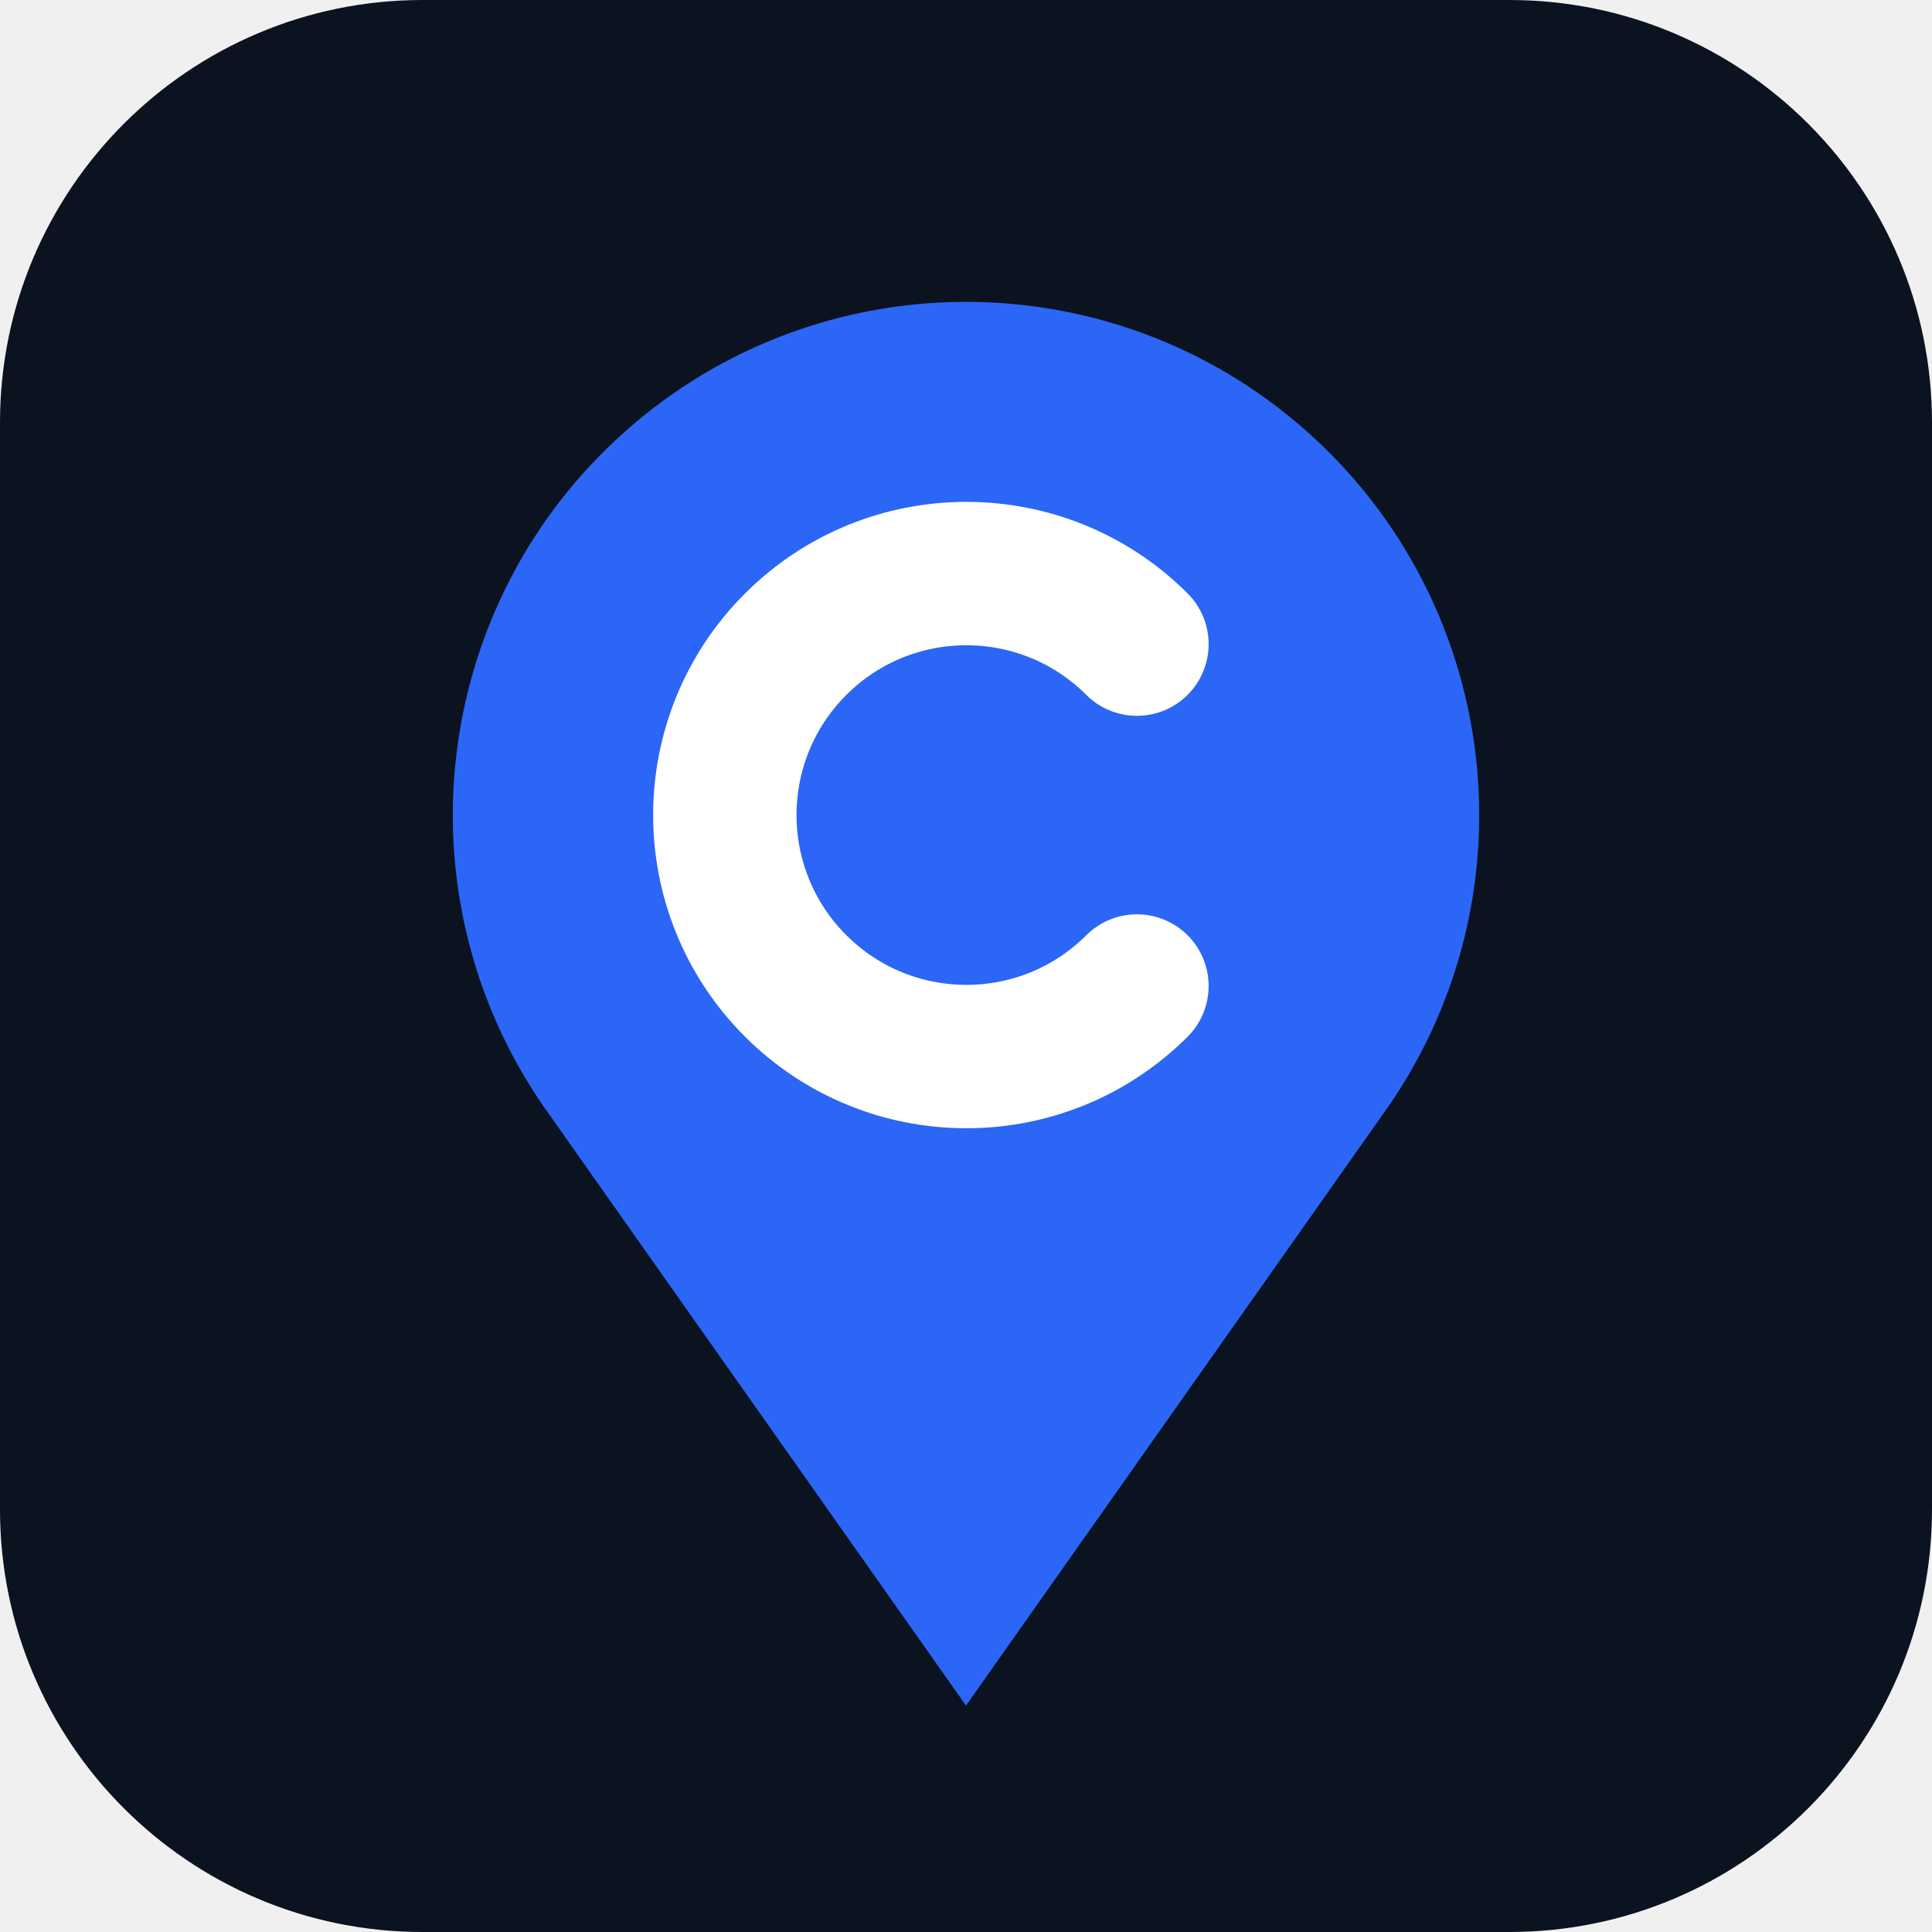
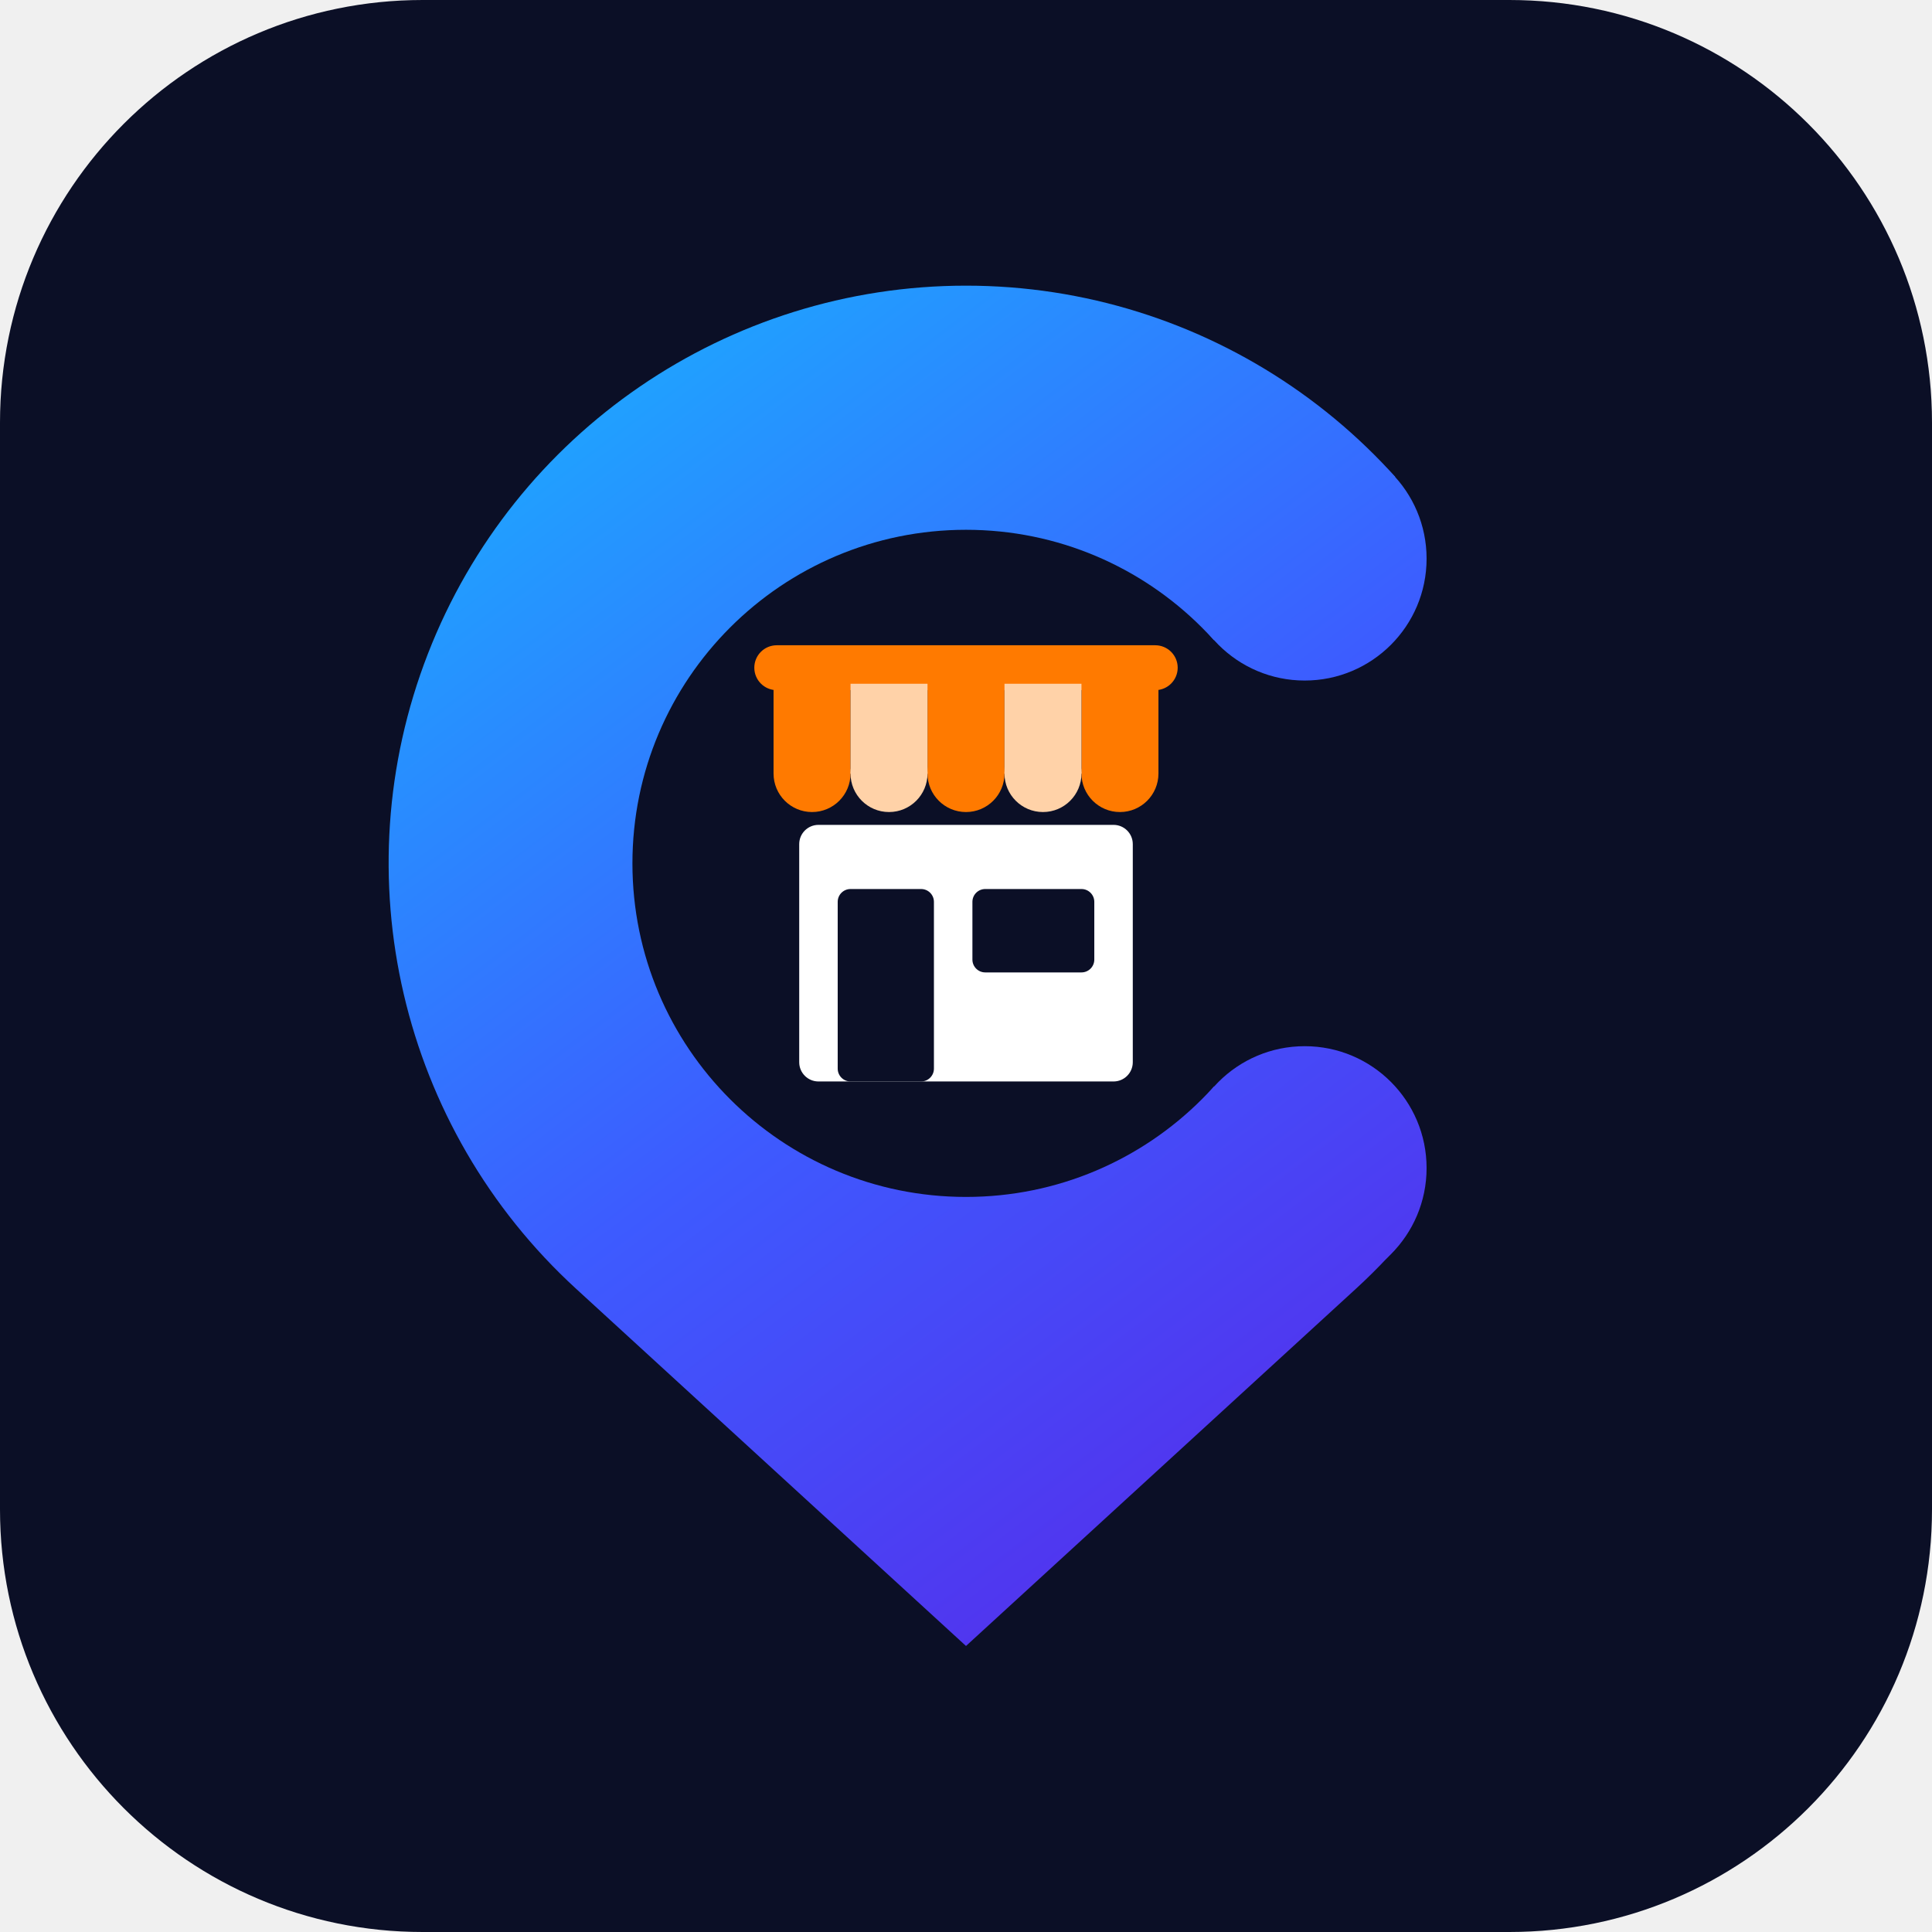
<svg xmlns="http://www.w3.org/2000/svg" viewBox="0 0 512 512">
-   <rect width="512" height="512" rx="112" fill="#0b1220" />
-   <path d="M256 452 143.9 293A136 136 0 1 1 368.1 293Z" fill="#2b66f6" />
-   <path d="M301.3 261.3A64 64 0 1 1 301.3 170.7" fill="none" stroke="#ffffff" stroke-width="38" stroke-linecap="round" />
+   <defs>
+     <linearGradient id="f" gradientUnits="userSpaceOnUse" x1="20" y1="10" x2="180" y2="222">
+       <stop offset="0" stop-color="#18b4ff" />
+       <stop offset="0.5" stop-color="#3d5bff" />
+       <stop offset="1" stop-color="#5b21e6" />
+     </linearGradient>
+     <mask id="c" maskUnits="userSpaceOnUse" x="-20" y="-100" width="340" height="380">
+       <rect x="-20" y="-100" width="340" height="380" fill="#fff" />
+       <circle cx="100" cy="100" r="52" fill="#000" />
+       <path d="M100 100 L248.6 -33.8 L320 -33.8 L320 233.8 L248.6 233.8 Z" fill="#000" />
+     </mask>
+   </defs>
+   <rect width="512" height="512" rx="112" fill="#0b0f26" />
+   <g transform="translate(86 58.8) scale(1.7)">
+     <g fill="url(#f)">
+       <path mask="url(#c)" d="M100 222 L39.2 166.3 A90 90 0 1 1 160.8 166.3 Z" />
+       <circle cx="152.8" cy="52.5" r="19" />
+       <circle cx="152.8" cy="147.5" r="19" />
+     </g>
+     <rect x="67" y="66" width="66" height="7" rx="3.5" fill="#ff7a00" />
+     <g fill="#ff7a00">
+       <rect x="70" y="72" width="12" height="14" />
+       <circle cx="76" cy="86" r="6" />
+       <rect x="94" y="72" width="12" height="14" />
+       <circle cx="100" cy="86" r="6" />
+       <rect x="118" y="72" width="12" height="14" />
+       <circle cx="124" cy="86" r="6" />
+     </g>
+     <g fill="#ffd2a8">
+       <rect x="82" y="72" width="12" height="14" />
+       <circle cx="88" cy="86" r="6" />
+       <rect x="106" y="72" width="12" height="14" />
+       <circle cx="112" cy="86" r="6" />
+     </g>
+     <rect x="74" y="94" width="52" height="40" rx="3" fill="#ffffff" />
+     <rect x="80" y="104" width="15" height="30" rx="2" fill="#0b0f26" />
+     <rect x="101" y="104" width="19" height="13" rx="2" fill="#0b0f26" />
+   </g>
</svg>
